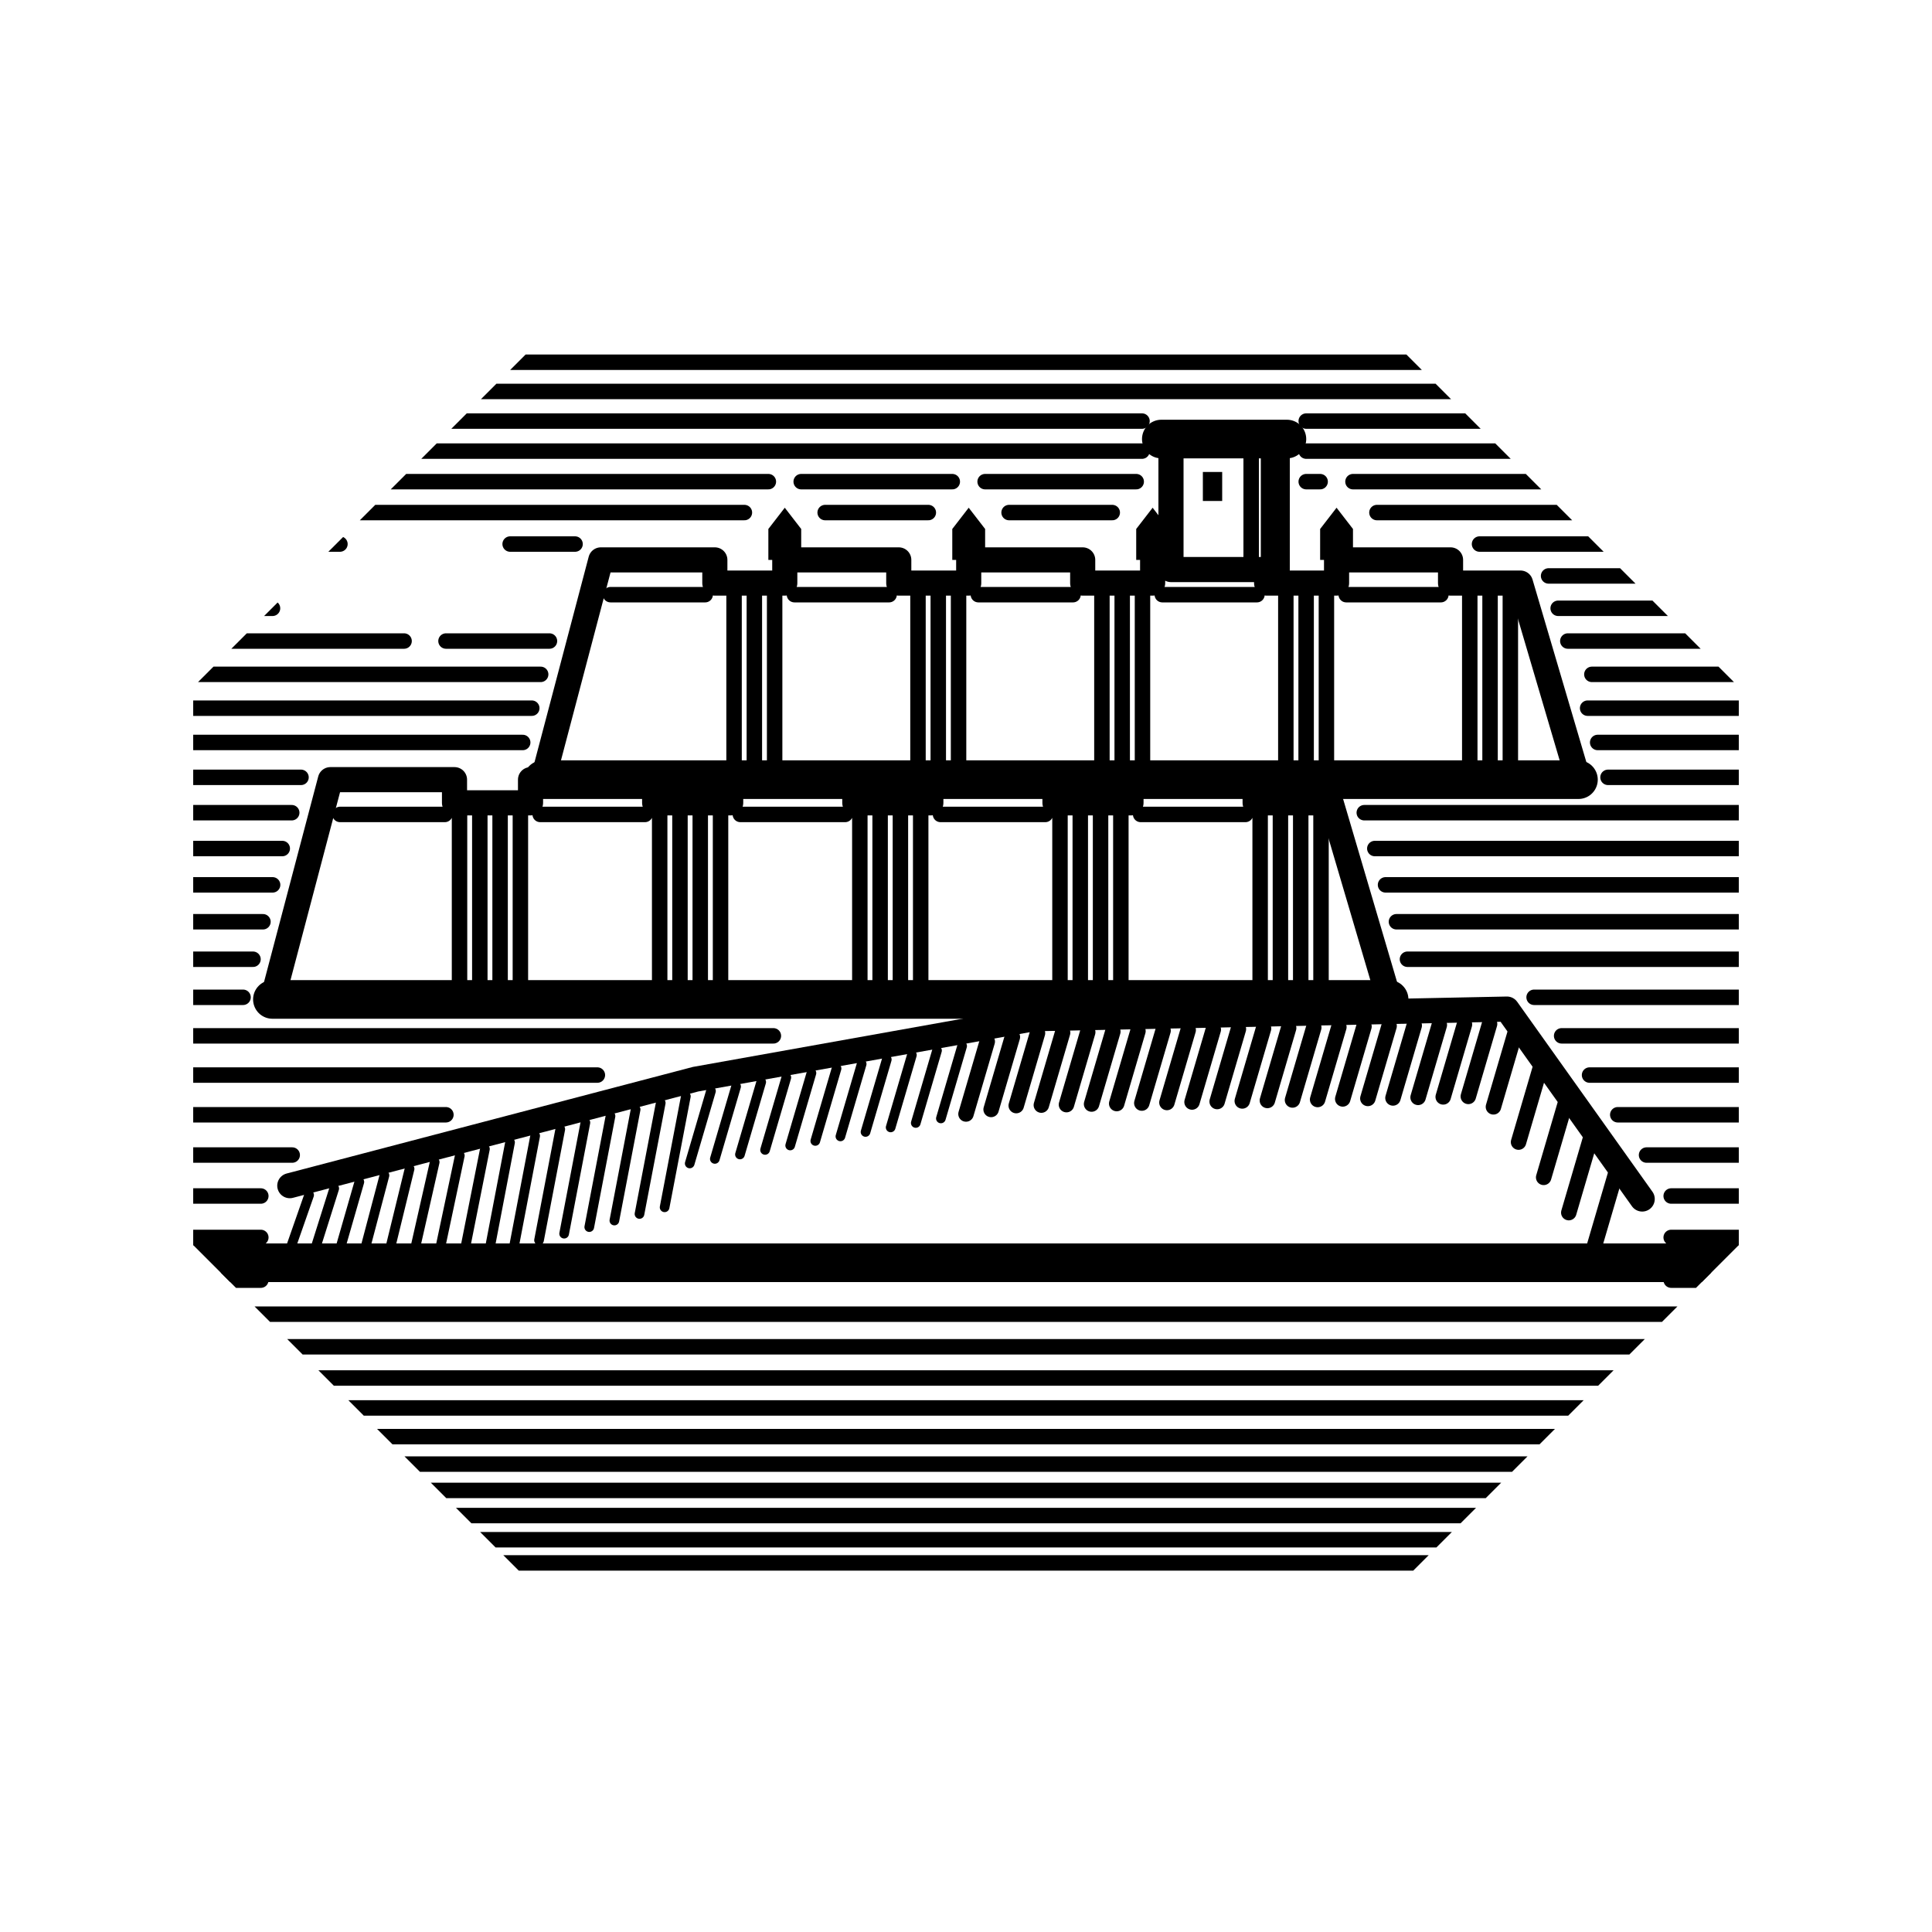
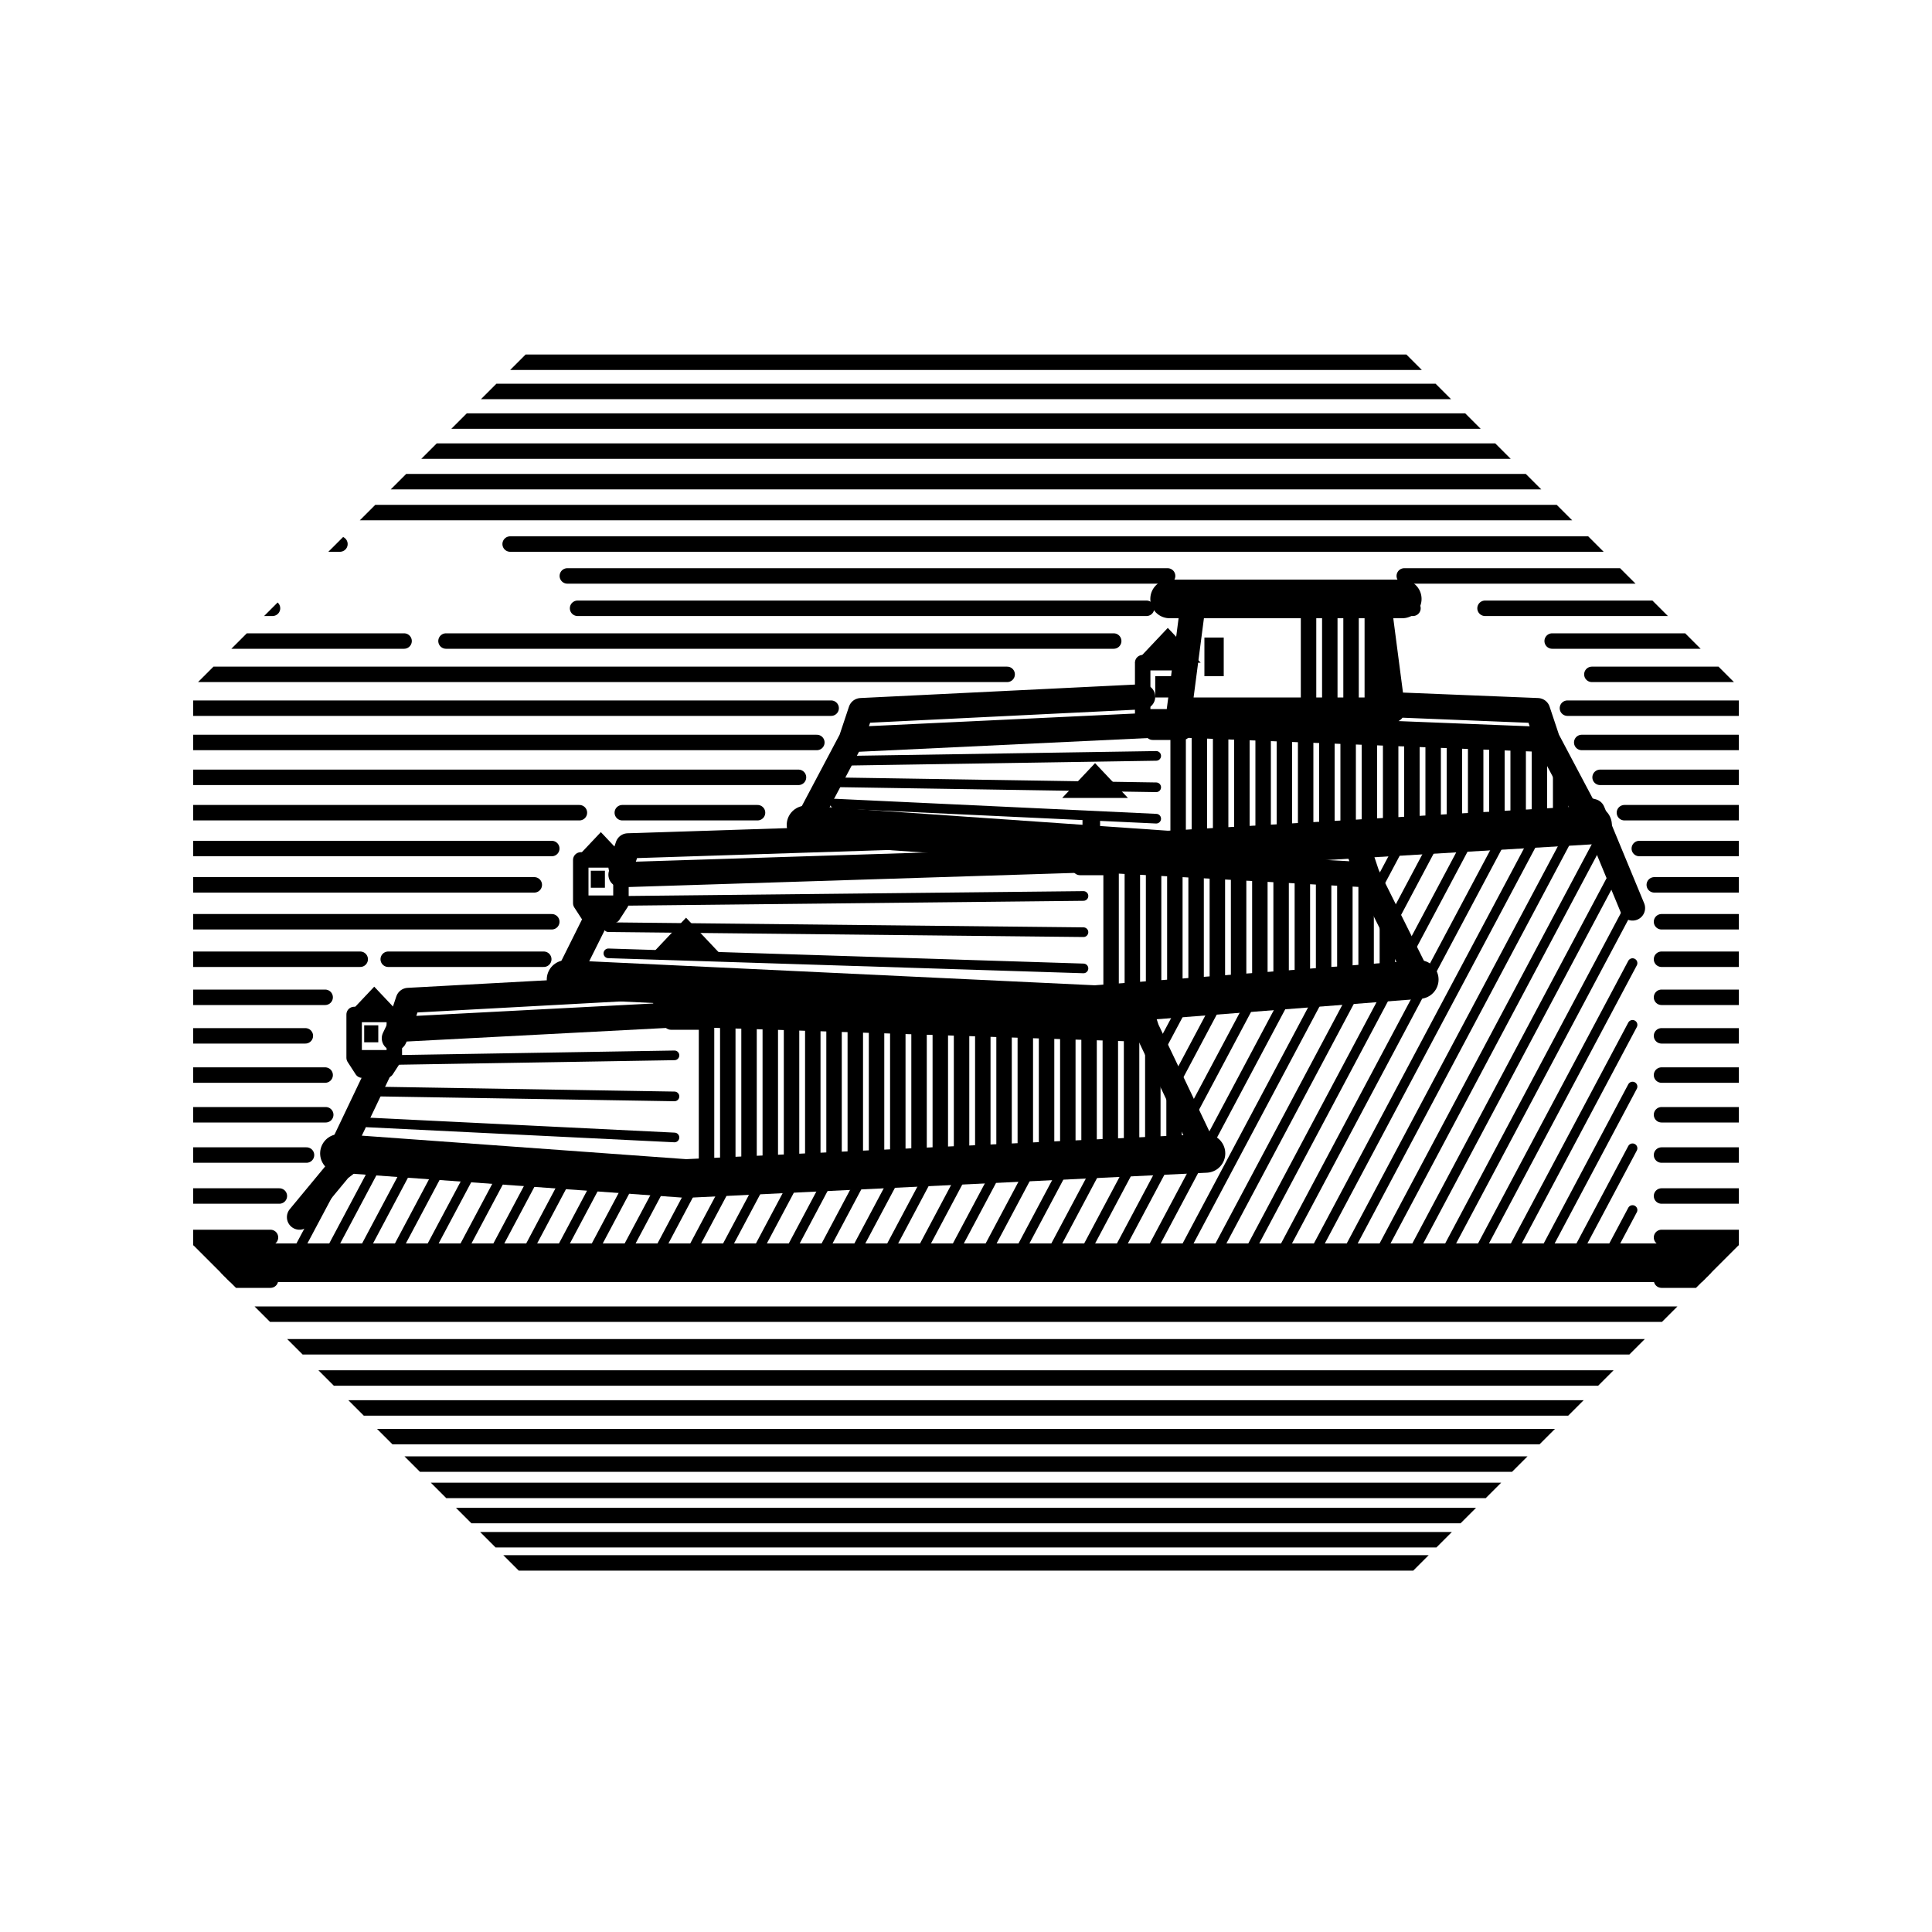
<svg xmlns="http://www.w3.org/2000/svg" viewBox="0 0 200 200">
  <defs>
    <clipPath id="w">
      <path d="M55.11 36L144.89 36L180 71.11L180 128.89L144.89 164L55.11 164L20 128.89L20 71.11Z" />
    </clipPath>
  </defs>
  <g clip-path="url(#w)" fill="none" stroke="#000" stroke-linecap="round" stroke-linejoin="round">
-     <path d="M79.54 57.96L79.54 54.76L81.24 52.56L82.94 54.76L82.94 57.96ZM98.58 57.96L98.58 54.76L100.28 52.56L101.98 54.76L101.98 57.96ZM117.62 57.96L117.62 54.76L119.32 52.56L121.02 54.76L121.02 57.96ZM136.66 57.96L136.66 54.76L138.36 52.56L140.06 54.76L140.06 57.96ZM124.52 48.86L126.52 48.86L126.52 51.86L124.52 51.86Z" fill="#000" stroke="none" />
-     <path d="M32 123.71L29.8 130M34.6 123.03L32.4 130M37.2 122.35L35 130M39.8 121.67L37.6 130M42.4 120.99L40.2 130M45 120.3L42.8 130M47.6 119.62L45.4 130M50.2 118.94L48 130M52.8 118.26L50.6 129.76M55.4 117.58L53.2 129.08M58 116.89L55.8 128.39M60.6 116.21L58.4 127.71M63.2 115.53L61 127.03M65.8 114.85L63.6 126.35M68.4 114.17L66.2 125.67M71 113.48L68.8 124.98M73.6 112.94L71.4 120.44M76.2 112.47L74 119.97M78.8 112.01L76.6 119.51M81.4 111.54L79.2 119.04M84 111.08L81.8 118.58M86.6 110.61L84.4 118.11M89.2 110.14L87 117.64M91.8 109.68L89.6 117.18M94.4 109.21L92.2 116.71M97 108.75L94.8 116.25M99.6 108.28L97.4 115.78" stroke-width="1" />
-     <path d="M20 37.5L180 37.5M20 40.52L180 40.52M20 43.59L118.22 43.59M135.22 43.59L180 43.59M20 46.7L118.22 46.7M135.22 46.7L180 46.7M20 49.86L79.54 49.86M82.94 49.86L98.58 49.86M101.98 49.86L117.62 49.86M135.22 49.86L136.66 49.86M140.06 49.86L180 49.86M20 53.06L77.06 53.06M85.42 53.06L96.1 53.06M104.46 53.06L115.14 53.06M142.54 53.06L180 53.06M20 56.32L35.19 56.32M52.81 56.32L59.53 56.32M153.16 56.32L180 56.32M20 59.62L29.27 59.62M160.31 59.62L180 59.62M20 62.97L28.21 62.97M161.3 62.97L180 62.97M20 66.36L41.83 66.36M46.17 66.36L56.88 66.36M162.3 66.36L180 66.36M20 69.81L55.97 69.81M164.79 69.81L180 69.81M20 73.31L55.05 73.31M164.35 73.31L180 73.31M20 76.86L54.11 76.86M165.39 76.86L180 76.86M20 80.47L31.16 80.47M166.46 80.47L180 80.47M20 84.13L30.2 84.13M141.23 84.13L180 84.13M20 87.84L29.22 87.84M142.32 87.84L180 87.84M20 91.6L28.22 91.6M143.43 91.6L180 91.6M20 95.42L27.22 95.42M144.56 95.42L180 95.42M20 99.3L26.19 99.3M145.7 99.3L180 99.3M20 103.24L25.16 103.24M158.81 103.24L180 103.24M20 107.23L80.06 107.23M161.66 107.23L180 107.23M20 111.29L61.84 111.29M164.55 111.29L180 111.29M20 115.4L46.16 115.4M167.47 115.4L180 115.4M20 119.57L30.25 119.57M170.45 119.57L180 119.57M20 123.81L27 123.81M173 123.81L180 123.81M20 128.1L27 128.1M173 128.1L180 128.1M20 132.52L27 132.52M173 132.52L180 132.52M20 136.04L180 136.04M20 139.42L180 139.42M20 142.65L180 142.65M20 145.75L180 145.75M20 148.72L180 148.72M20 151.56L180 151.56M20 154.29L180 154.29M20 156.89L180 156.89M20 159.39L180 159.39M20 161.79L180 161.79M102.2 107.82L100 115.32M104.8 107.35L102.6 114.85M107.4 106.95L105.2 114.45M110 106.9L107.8 114.4M112.6 106.85L110.4 114.35M115.2 106.79L113 114.29M117.8 106.74L115.6 114.24M120.4 106.69L118.2 114.19M123 106.63L120.8 114.13M125.6 106.58L123.4 114.08M128.2 106.53L126 114.03M130.8 106.47L128.6 113.97M133.4 106.42L131.2 113.92M136 106.37L133.8 113.87M138.6 106.32L136.4 113.82M141.2 106.26L139 113.76M143.8 106.21L141.6 113.71M146.4 106.16L144.2 113.66M149 106.1L146.8 113.6M151.6 106.05L149.4 113.55M154.2 106L152 113.5M156.8 107.08L154.6 114.58M159.4 110.73L157.2 118.23M162 114.38L159.8 121.88M164.6 118.03L162.4 125.53M167.2 121.68L165 129.18M53.87 84.41L53.87 103.16M51.77 84.41L51.77 103.16M49.67 84.41L49.67 103.16M47.57 84.41L47.57 103.16M35.2 84.31L46.05 84.31M74.59 84.41L74.59 103.16M72.49 84.41L72.49 103.16M70.39 84.41L70.39 103.16M68.29 84.41L68.29 103.16M55.92 84.31L66.77 84.31M95.31 84.41L95.31 103.16M93.21 84.41L93.21 103.16M91.11 84.41L91.11 103.16M89.01 84.41L89.01 103.16M76.64 84.31L87.49 84.31M116.03 84.41L116.03 103.16M113.93 84.41L113.93 103.16M111.83 84.41L111.83 103.16M109.73 84.41L109.73 103.16M97.36 84.31L108.21 84.31M136.75 84.41L136.75 103.16M134.65 84.41L134.65 103.16M132.55 84.41L132.55 103.16M130.45 84.41L130.45 103.16M118.08 84.31L128.93 84.31M80.19 61.66L80.19 80.41M78.09 61.66L78.09 80.41M75.99 61.66L75.99 80.41M63.2 61.56L73 61.56M99.23 61.66L99.23 80.41M97.13 61.66L97.13 80.41M95.03 61.66L95.03 80.41M82.24 61.56L92.04 61.56M118.27 61.66L118.27 80.41M116.17 61.66L116.17 80.41M114.07 61.66L114.07 80.41M101.28 61.56L111.08 61.56M137.31 61.66L137.31 80.41M135.21 61.66L135.21 80.41M133.11 61.66L133.11 80.41M120.32 61.56L130.12 61.56M156.35 61.66L156.35 80.41M154.25 61.66L154.25 80.41M152.15 61.66L152.15 80.41M139.36 61.56L149.16 61.56M131.32 46.75L131.32 58.66M129.52 46.75L129.52 58.66" stroke-width="1.6" />
-     <path d="M30 122.74L72 111.72L107 105.46L156 104.46L170 124.12M28.2 103.46L34.2 80.71L47.05 80.71L47.05 83.11L54.92 83.11L54.92 80.71L56.2 80.71L67.77 80.71L67.77 83.11L75.64 83.11L75.64 80.71L88.49 80.71L88.49 83.11L96.36 83.11L96.36 80.71L109.21 80.71L109.21 83.11L117.08 83.11L117.08 80.71L129.93 80.71L129.93 83.11L137.8 83.11L143.8 103.46L28.2 103.46M56.2 80.71L62.2 57.96L74 57.96L74 60.36L81.24 60.36L81.24 57.96L82.94 57.96L93.04 57.96L93.04 60.36L100.28 60.36L100.28 57.96L101.98 57.96L112.08 57.96L112.08 60.36L119.32 60.36L119.32 57.96L121.02 57.96L121.22 57.96M131.12 58.96L131.12 60.36L138.36 60.36L138.36 57.96L140.06 57.96L150.16 57.96L150.16 60.36L157.4 60.36L163.4 80.71L56.2 80.71M121.22 45.45L132.22 45.45L132.22 58.96L121.22 58.96Z" stroke-width="2.6" />
-     <path d="M28.2 103.46L143.8 103.46M56.2 80.71L163.4 80.71M120.22 45.45L133.22 45.45M20 130.72L180 130.72" stroke-width="4" />
+     <path d="M69.72 100L71.54 100L71.54 102.2L69.72 102.2ZM67.62 98.6L71.02 95L74.42 98.6ZM37.7 106.14L39.16 106.14L39.16 107.9L37.7 107.9ZM36.02 105.02L38.74 102.14L41.46 105.02ZM112.06 84L113.88 84L113.88 86.2L112.06 86.2ZM109.96 82.6L113.36 79L116.76 82.6ZM61.16 90.14L62.62 90.14L62.62 91.9L61.16 91.9ZM59.48 89.02L62.2 86.14L64.92 89.02ZM119.59 70L121.41 70L121.41 72.2L119.59 72.2ZM117.49 68.6L120.89 65L124.29 68.6ZM124.68 66L126.68 66L126.68 70L124.68 70Z" fill="#000" stroke="none" />
+     <path d="M31 129.2L35.51 120.72M33.97 130L39.44 119.71M37.37 130L42.71 119.95M40.77 130L45.98 120.19M44.16 130L49.26 120.42M47.56 130L52.53 120.66M62.19 102.48L62.66 101.59M50.96 130L55.8 120.9M65.69 102.29L65.98 101.75M54.36 130L59.07 121.13M57.75 130L62.34 121.37M61.15 130L65.61 121.61M84.04 86.95L84.12 86.8M64.55 130L68.89 121.85M87.5 86.83L88.09 85.72M67.95 130L72.23 121.94M90.96 86.72L91.37 85.95M71.34 130L75.72 121.77M94.41 86.61L94.65 86.18M74.74 130L79.21 121.6M97.87 86.5L97.92 86.41M78.14 130L82.69 121.44M81.54 130L86.18 121.27M84.94 130L89.67 121.1M88.33 130L93.16 120.93M91.73 130L96.64 120.76M95.13 130L100.13 120.59M98.53 130L103.62 120.43M101.92 130L107.1 120.26M105.32 130L110.59 120.09M118.36 105.48L119.39 103.53M108.72 130L114.08 119.92M119.88 109L122.94 103.26M112.12 130L117.57 119.75M121.49 112.37L126.48 102.98M134.86 87.23L134.89 87.17M115.51 130L121.05 119.58M123.1 115.74L130.03 102.71M138.15 87.42L138.4 86.96M118.91 130L124.54 119.41M124.7 119.11L133.57 102.43M140.89 88.67L141.9 86.76M122.31 130L137.11 102.16M142.37 92.27L145.41 86.55M125.71 130L140.66 101.89M144.02 95.57L148.92 86.34M129.11 130L144.2 101.61M145.66 98.87L152.43 86.14M132.5 130L155.94 85.93M135.9 130L159.45 85.72M139.3 130L162.95 85.51M142.7 130L165.86 86.43M146.09 130L167.35 90.02M149.49 130L168.84 93.61M152.89 130L169 99.7M156.29 130L169 106.09M159.69 130L169 112.48M163.08 130L169 118.87M166.48 130L169 125.26M38.01 116.19L69.82 117.75M38.01 112.98L69.82 113.5M40.67 109.73L69.82 109.25M62.98 98.69L112.16 100.25M62.98 95.98L112.16 96.5M64.28 93.26L112.16 92.75M86.44 83.19L119.69 84.75M86.44 80.98L119.69 81.5M86.44 78.77L119.69 78.25" stroke-width="1" />
+     <path d="M20 37.5L180 37.5M20 40.52L180 40.52M20 43.59L180 43.59M20 46.7L180 46.7M20 49.86L180 49.86M20 53.06L180 53.06M20 56.32L35.19 56.32M52.81 56.32L180 56.32M20 59.62L29.27 59.62M58.73 59.62L120.87 59.62M145.37 59.62L180 59.62M20 62.97L28.21 62.97M59.79 62.97L118.69 62.97M145.81 62.97L146.27 62.97M153.73 62.97L180 62.97M20 66.36L41.83 66.36M46.17 66.36L115.29 66.36M160.68 66.36L180 66.36M20 69.81L104.26 69.81M164.79 69.81L180 69.81M20 73.31L86.04 73.31M162.26 73.31L180 73.31M20 76.86L84.56 76.86M163.74 76.86L180 76.86M20 80.47L82.66 80.47M165.64 80.47L180 80.47M20 84.13L59.98 84.13M64.42 84.13L78.42 84.13M168.16 84.13L180 84.13M20 87.84L57.12 87.84M169.7 87.84L180 87.84M20 91.6L55.31 91.6M171.25 91.6L180 91.6M20 95.42L57.12 95.42M172 95.42L180 95.42M20 99.3L37.29 99.3M40.19 99.3L56.29 99.3M172 99.3L180 99.3M20 103.24L33.66 103.24M172 103.24L180 103.24M20 107.23L31.61 107.23M172 107.23L180 107.23M20 111.29L33.66 111.29M172 111.29L180 111.29M20 115.4L33.72 115.4M172 115.4L180 115.4M20 119.57L31.73 119.57M172 119.57L180 119.57M20 123.81L28.92 123.81M172 123.81L180 123.81M20 128.1L28 128.1M172 128.1L180 128.1M20 132.52L28 132.52M172 132.52L180 132.52M20 136.04L180 136.04M20 139.42L180 139.42M20 142.65L180 142.65M20 145.75L180 145.75M20 148.72L180 148.72M20 151.56L180 151.56M20 154.29L180 154.29M20 156.89L180 156.89M20 159.39L180 159.39M20 161.79L180 161.79M123.74 117.09L123.74 119.45M121.54 112.48L121.54 119.56M119.34 107.86L119.34 119.67M117.14 106.51L117.14 119.77M114.94 106.44L114.94 119.88M112.74 106.36L112.74 119.98M110.54 106.29L110.54 120.09M108.34 106.22L108.34 120.2M106.14 106.15L106.14 120.3M103.94 106.08L103.94 120.41M101.74 106L101.74 120.52M99.54 105.93L99.54 120.62M97.34 105.86L97.34 120.73M95.14 105.79L95.14 120.83M92.94 105.72L92.94 120.94M90.74 105.64L90.74 121.05M88.54 105.57L88.54 121.15M86.34 105.5L86.34 121.26M84.14 105.43L84.14 121.37M81.94 105.36L81.94 121.47M79.74 105.29L79.74 121.58M77.54 105.21L77.54 121.69M75.34 105.14L75.34 121.79M73.14 105.07L73.14 121.9M69.46 105.8L68.42 104.2L73.62 104.2L72.58 105.8ZM73.62 102.11L73.62 104.2L68.42 104.2L68.42 101.87M37.49 110.78L36.66 109.5L40.82 109.5L39.99 110.78ZM36.66 105.02L40.82 105.02L40.82 109.5L36.66 109.5ZM145.82 99.19L145.82 101.49M143.62 94.78L143.62 101.66M141.42 90.55L141.42 101.83M139.22 90.43L139.22 102M137.02 90.31L137.02 102.17M134.82 90.19L134.82 102.34M132.62 90.07L132.62 102.51M130.42 89.95L130.42 102.68M128.22 89.82L128.22 102.85M126.02 89.7L126.02 103.02M123.82 89.58L123.82 103.19M121.62 89.46L121.62 103.36M119.42 89.34L119.42 103.53M117.22 89.21L117.22 103.7M115.02 89.64L115.02 103.87M111.8 89.8L110.76 88.2L115.96 88.2L114.92 89.8ZM115.96 87.66L115.96 88.2L110.76 88.2L110.76 87.3M60.95 94.78L60.12 93.5L64.28 93.5L63.45 94.78ZM60.12 89.02L64.28 89.02L64.28 93.5L60.12 93.5ZM163.76 83.32L163.76 85.47M161.56 79.17L161.56 85.6M159.36 76.53L159.36 85.73M157.16 76.44L157.16 85.86M154.96 76.35L154.96 85.99M152.76 76.27L152.76 86.12M150.56 76.18L150.56 86.25M148.36 76.09L148.36 86.38M146.16 76L146.16 86.51M143.96 75.92L143.96 86.64M141.76 75.83L141.76 86.77M139.56 75.74L139.56 86.9M137.36 75.65L137.36 87.03M135.16 75.57L135.16 87.16M132.96 75.48L132.96 87.29M130.76 75.39L130.76 87.42M128.56 75.3L128.56 87.55M126.36 75.22L126.36 87.68M124.16 75.13L124.16 87.81M121.96 75.8L121.96 87.94M119.33 75.8L118.29 74.2L123.49 74.2L122.45 75.8ZM118.29 68.6L122.72 68.6M123.49 73.5L123.49 74.2L118.29 74.2L118.29 68.6M142.06 63L142.06 73.5M139.86 63L139.86 73.5M137.66 63L137.66 73.5M135.46 63L135.46 73.5" stroke-width="1.6" />
+     <path d="M31 126L35.14 121L37.05 119.54M59.15 102.64L60.91 101.51M83.57 86.96L87.84 85.71M164 83.77L164.86 84L169 94M35.14 119.4L71.02 122L124.84 119.4L118.72 106.56M69.01 105.11L41.26 106.56L40.82 107.48M39.25 110.78L35.14 119.4M41.26 106.56L69.01 105.11M73.06 105.07L118.72 106.56L117.75 103.66M68.42 102.14L42.26 103.56L41.26 106.56M58.6 101.4L113.36 104L146.92 101.4L141.52 90.56M111.32 89.06L64.28 90.55M61.9 94.78L58.6 101.4M64.28 90.55L111.32 89.06M115.37 89.11L141.52 90.56L140.52 87.56L134.34 87.2M98.83 86.47L65 87.56L64.62 88.7M64.51 89.02L64.28 89.72M83.44 85.4L120.89 88L164.86 85.4L160.18 76.56M118.88 75.1L88.12 76.56L83.44 85.4M88.12 76.56L118.88 75.1M122.92 75.08L160.18 76.56L159.18 73.56L144.09 72.95M118.29 72.13L89.12 73.56L88.12 76.56M122.08 73.5L123.58 62L142.66 62L144.16 73.5Z" stroke-width="2.6" />
+     <path d="M35.14 119.4L71.02 122L124.84 119.4M58.6 101.4L113.36 104L146.92 101.4M83.44 85.4L120.89 88L164.86 85.4M121.08 62L145.16 62M20 130.72L180 130.72" stroke-width="4" />
  </g>
</svg>
